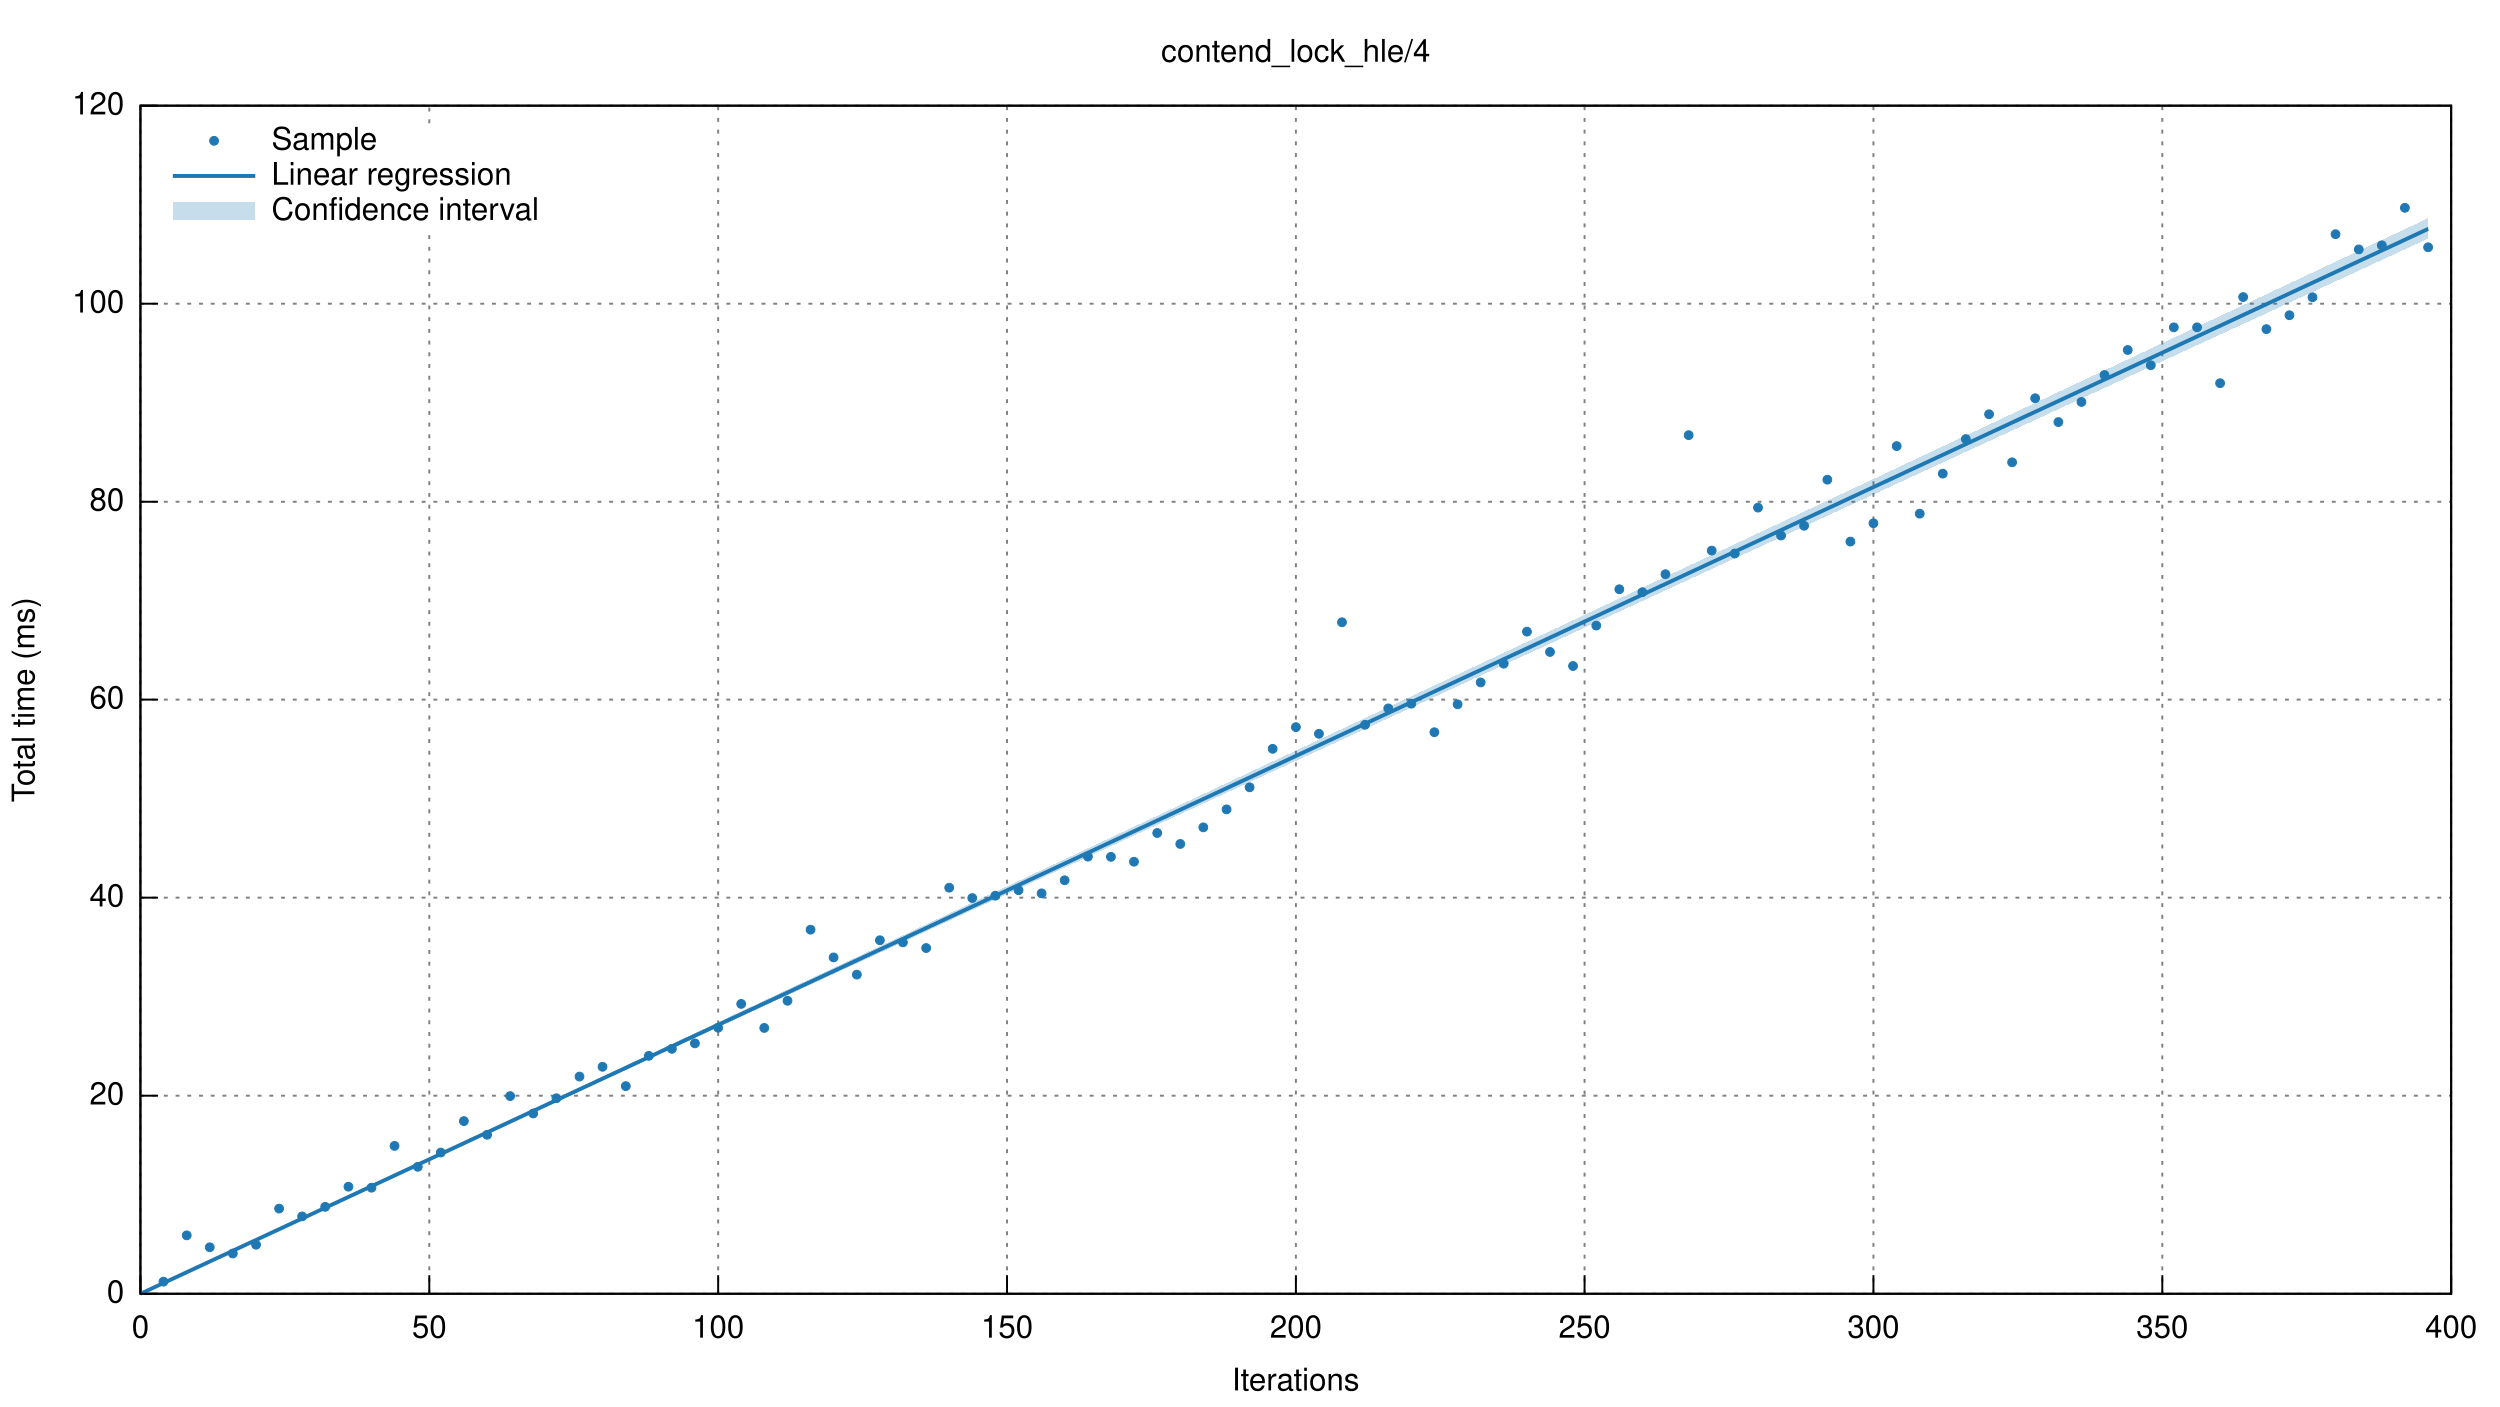
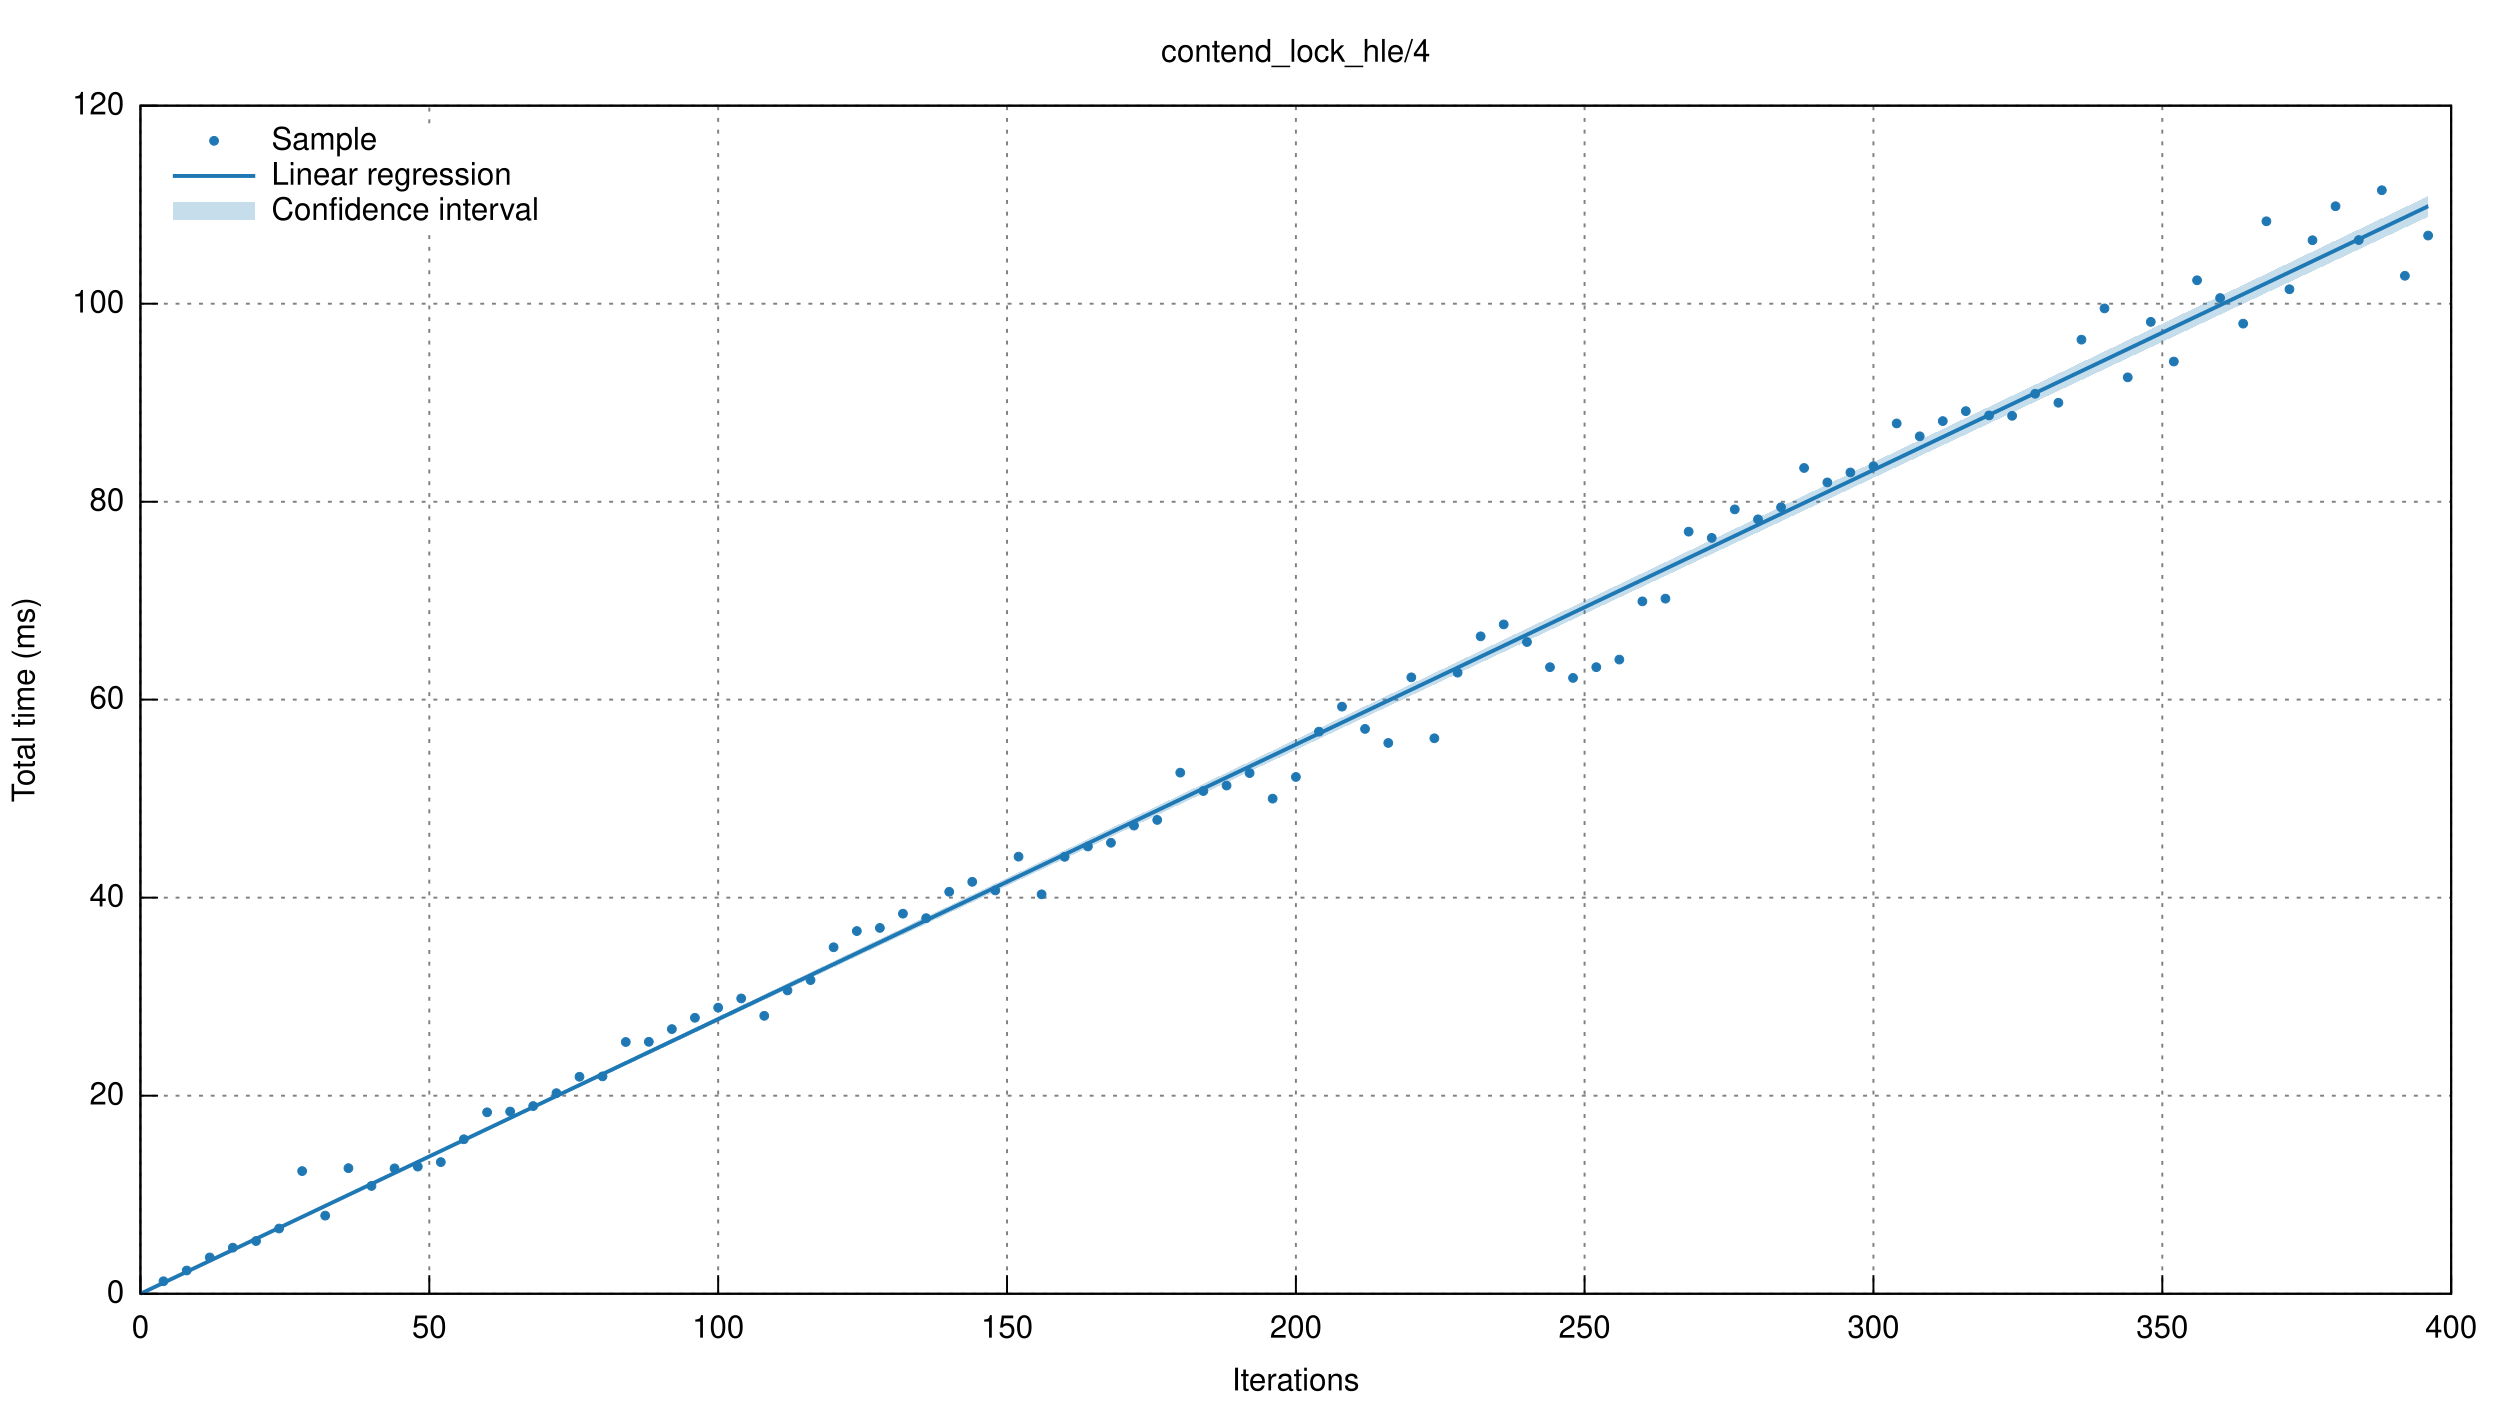
<svg xmlns="http://www.w3.org/2000/svg" xmlns:xlink="http://www.w3.org/1999/xlink" viewBox="0 0 1280 720">
  <g id="gnuplot_canvas">
    <rect x="0" y="0" width="1280" height="720" fill="none" />
    <defs>
      <circle id="gpDot" r="0.5" stroke-width="0.5" />
      <path id="gpPt0" stroke-width="0.222" stroke="currentColor" d="M-1,0 h2 M0,-1 v2" />
      <path id="gpPt1" stroke-width="0.222" stroke="currentColor" d="M-1,-1 L1,1 M1,-1 L-1,1" />
      <path id="gpPt2" stroke-width="0.222" stroke="currentColor" d="M-1,0 L1,0 M0,-1 L0,1 M-1,-1 L1,1 M-1,1 L1,-1" />
      <rect id="gpPt3" stroke-width="0.222" stroke="currentColor" x="-1" y="-1" width="2" height="2" />
      <rect id="gpPt4" stroke-width="0.222" stroke="currentColor" fill="currentColor" x="-1" y="-1" width="2" height="2" />
      <circle id="gpPt5" stroke-width="0.222" stroke="currentColor" cx="0" cy="0" r="1" />
      <use xlink:href="#gpPt5" id="gpPt6" fill="currentColor" stroke="none" />
      <path id="gpPt7" stroke-width="0.222" stroke="currentColor" d="M0,-1.33 L-1.33,0.67 L1.33,0.67 z" />
      <use xlink:href="#gpPt7" id="gpPt8" fill="currentColor" stroke="none" />
      <use xlink:href="#gpPt7" id="gpPt9" stroke="currentColor" transform="rotate(180)" />
      <use xlink:href="#gpPt9" id="gpPt10" fill="currentColor" stroke="none" />
      <use xlink:href="#gpPt3" id="gpPt11" stroke="currentColor" transform="rotate(45)" />
      <use xlink:href="#gpPt11" id="gpPt12" fill="currentColor" stroke="none" />
    </defs>
    <g style="fill:none; color:white; stroke:currentColor; stroke-width:1.00; stroke-linecap:butt; stroke-linejoin:miter">
</g>
    <g style="fill:none; color:black; stroke:currentColor; stroke-width:1.00; stroke-linecap:butt; stroke-linejoin:miter">
</g>
    <g style="fill:none; color:gray; stroke:currentColor; stroke-width:1.00; stroke-linecap:butt; stroke-linejoin:miter">
      <path stroke="gray" stroke-dasharray=" 2,4" class="gridline" d="M71.9,662.4 L1255.0,662.4  h0.01" />
    </g>
    <g style="fill:none; color:black; stroke:currentColor; stroke-width:1.00; stroke-linecap:butt; stroke-linejoin:miter">
      <path stroke="black" d="M71.9,662.4 L80.9,662.4  h0.01" />
      <g transform="translate(63.6,666.9)" style="stroke:none; fill:black; font-family:Helvetica; font-size:12.00pt; text-anchor:end">
        <text> 0</text>
      </g>
    </g>
    <g style="fill:none; color:gray; stroke:currentColor; stroke-width:1.00; stroke-linecap:butt; stroke-linejoin:miter">
      <path stroke="gray" stroke-dasharray=" 2,4" class="gridline" d="M71.9,561.0 L1255.0,561.0  h0.01" />
    </g>
    <g style="fill:none; color:black; stroke:currentColor; stroke-width:1.00; stroke-linecap:butt; stroke-linejoin:miter">
      <path stroke="black" d="M71.9,561.0 L80.9,561.0  h0.01" />
      <g transform="translate(63.6,565.5)" style="stroke:none; fill:black; font-family:Helvetica; font-size:12.00pt; text-anchor:end">
        <text> 20</text>
      </g>
    </g>
    <g style="fill:none; color:gray; stroke:currentColor; stroke-width:1.00; stroke-linecap:butt; stroke-linejoin:miter">
      <path stroke="gray" stroke-dasharray=" 2,4" class="gridline" d="M71.9,459.6 L1255.0,459.6  h0.01" />
    </g>
    <g style="fill:none; color:black; stroke:currentColor; stroke-width:1.00; stroke-linecap:butt; stroke-linejoin:miter">
      <path stroke="black" d="M71.9,459.6 L80.9,459.6  h0.01" />
      <g transform="translate(63.6,464.1)" style="stroke:none; fill:black; font-family:Helvetica; font-size:12.00pt; text-anchor:end">
        <text> 40</text>
      </g>
    </g>
    <g style="fill:none; color:gray; stroke:currentColor; stroke-width:1.00; stroke-linecap:butt; stroke-linejoin:miter">
      <path stroke="gray" stroke-dasharray=" 2,4" class="gridline" d="M71.9,358.2 L1255.0,358.2  h0.01" />
    </g>
    <g style="fill:none; color:black; stroke:currentColor; stroke-width:1.00; stroke-linecap:butt; stroke-linejoin:miter">
      <path stroke="black" d="M71.9,358.2 L80.9,358.2  h0.01" />
      <g transform="translate(63.6,362.7)" style="stroke:none; fill:black; font-family:Helvetica; font-size:12.00pt; text-anchor:end">
        <text> 60</text>
      </g>
    </g>
    <g style="fill:none; color:gray; stroke:currentColor; stroke-width:1.00; stroke-linecap:butt; stroke-linejoin:miter">
      <path stroke="gray" stroke-dasharray=" 2,4" class="gridline" d="M71.9,256.9 L1255.0,256.9  h0.01" />
    </g>
    <g style="fill:none; color:black; stroke:currentColor; stroke-width:1.00; stroke-linecap:butt; stroke-linejoin:miter">
      <path stroke="black" d="M71.9,256.9 L80.9,256.9  h0.01" />
      <g transform="translate(63.6,261.4)" style="stroke:none; fill:black; font-family:Helvetica; font-size:12.00pt; text-anchor:end">
        <text> 80</text>
      </g>
    </g>
    <g style="fill:none; color:gray; stroke:currentColor; stroke-width:1.00; stroke-linecap:butt; stroke-linejoin:miter">
      <path stroke="gray" stroke-dasharray=" 2,4" class="gridline" d="M71.9,155.5 L1255.0,155.5  h0.01" />
    </g>
    <g style="fill:none; color:black; stroke:currentColor; stroke-width:1.00; stroke-linecap:butt; stroke-linejoin:miter">
      <path stroke="black" d="M71.9,155.5 L80.9,155.5  h0.01" />
      <g transform="translate(63.6,160.0)" style="stroke:none; fill:black; font-family:Helvetica; font-size:12.00pt; text-anchor:end">
        <text> 100</text>
      </g>
    </g>
    <g style="fill:none; color:gray; stroke:currentColor; stroke-width:1.00; stroke-linecap:butt; stroke-linejoin:miter">
      <path stroke="gray" stroke-dasharray=" 2,4" class="gridline" d="M71.9,54.1 L1255.0,54.1  h0.01" />
    </g>
    <g style="fill:none; color:black; stroke:currentColor; stroke-width:1.00; stroke-linecap:butt; stroke-linejoin:miter">
      <path stroke="black" d="M71.9,54.1 L80.9,54.1  h0.01" />
      <g transform="translate(63.6,58.6)" style="stroke:none; fill:black; font-family:Helvetica; font-size:12.00pt; text-anchor:end">
        <text> 120</text>
      </g>
    </g>
    <g style="fill:none; color:gray; stroke:currentColor; stroke-width:1.00; stroke-linecap:butt; stroke-linejoin:miter">
      <path stroke="gray" stroke-dasharray=" 2,4" class="gridline" d="M71.9,662.4 L71.9,54.1  h0.01" />
    </g>
    <g style="fill:none; color:black; stroke:currentColor; stroke-width:1.00; stroke-linecap:butt; stroke-linejoin:miter">
      <path stroke="black" d="M71.9,662.4 L71.9,653.4  h0.01" />
      <g transform="translate(71.9,684.9)" style="stroke:none; fill:black; font-family:Helvetica; font-size:12.00pt; text-anchor:middle">
        <text> 0</text>
      </g>
    </g>
    <g style="fill:none; color:gray; stroke:currentColor; stroke-width:1.00; stroke-linecap:butt; stroke-linejoin:miter">
      <path stroke="gray" stroke-dasharray=" 2,4" class="gridline" d="M219.8,662.4 L219.8,117.1 M219.8,63.1 L219.8,54.1  h0.01" />
    </g>
    <g style="fill:none; color:black; stroke:currentColor; stroke-width:1.00; stroke-linecap:butt; stroke-linejoin:miter">
      <path stroke="black" d="M219.8,662.4 L219.8,653.4  h0.01" />
      <g transform="translate(219.8,684.9)" style="stroke:none; fill:black; font-family:Helvetica; font-size:12.00pt; text-anchor:middle">
        <text> 50</text>
      </g>
    </g>
    <g style="fill:none; color:gray; stroke:currentColor; stroke-width:1.00; stroke-linecap:butt; stroke-linejoin:miter">
      <path stroke="gray" stroke-dasharray=" 2,4" class="gridline" d="M367.7,662.4 L367.7,54.1  h0.01" />
    </g>
    <g style="fill:none; color:black; stroke:currentColor; stroke-width:1.00; stroke-linecap:butt; stroke-linejoin:miter">
      <path stroke="black" d="M367.7,662.4 L367.7,653.4  h0.01" />
      <g transform="translate(367.7,684.9)" style="stroke:none; fill:black; font-family:Helvetica; font-size:12.00pt; text-anchor:middle">
        <text> 100</text>
      </g>
    </g>
    <g style="fill:none; color:gray; stroke:currentColor; stroke-width:1.00; stroke-linecap:butt; stroke-linejoin:miter">
      <path stroke="gray" stroke-dasharray=" 2,4" class="gridline" d="M515.6,662.4 L515.6,54.1  h0.01" />
    </g>
    <g style="fill:none; color:black; stroke:currentColor; stroke-width:1.00; stroke-linecap:butt; stroke-linejoin:miter">
      <path stroke="black" d="M515.6,662.4 L515.6,653.4  h0.01" />
      <g transform="translate(515.6,684.9)" style="stroke:none; fill:black; font-family:Helvetica; font-size:12.00pt; text-anchor:middle">
        <text> 150</text>
      </g>
    </g>
    <g style="fill:none; color:gray; stroke:currentColor; stroke-width:1.00; stroke-linecap:butt; stroke-linejoin:miter">
      <path stroke="gray" stroke-dasharray=" 2,4" class="gridline" d="M663.5,662.4 L663.5,54.1  h0.01" />
    </g>
    <g style="fill:none; color:black; stroke:currentColor; stroke-width:1.00; stroke-linecap:butt; stroke-linejoin:miter">
      <path stroke="black" d="M663.5,662.4 L663.5,653.4  h0.01" />
      <g transform="translate(663.5,684.9)" style="stroke:none; fill:black; font-family:Helvetica; font-size:12.00pt; text-anchor:middle">
        <text> 200</text>
      </g>
    </g>
    <g style="fill:none; color:gray; stroke:currentColor; stroke-width:1.00; stroke-linecap:butt; stroke-linejoin:miter">
      <path stroke="gray" stroke-dasharray=" 2,4" class="gridline" d="M811.3,662.4 L811.3,54.1  h0.01" />
    </g>
    <g style="fill:none; color:black; stroke:currentColor; stroke-width:1.00; stroke-linecap:butt; stroke-linejoin:miter">
      <path stroke="black" d="M811.3,662.4 L811.3,653.4  h0.01" />
      <g transform="translate(811.3,684.9)" style="stroke:none; fill:black; font-family:Helvetica; font-size:12.00pt; text-anchor:middle">
        <text> 250</text>
      </g>
    </g>
    <g style="fill:none; color:gray; stroke:currentColor; stroke-width:1.00; stroke-linecap:butt; stroke-linejoin:miter">
      <path stroke="gray" stroke-dasharray=" 2,4" class="gridline" d="M959.2,662.4 L959.2,54.1  h0.01" />
    </g>
    <g style="fill:none; color:black; stroke:currentColor; stroke-width:1.00; stroke-linecap:butt; stroke-linejoin:miter">
      <path stroke="black" d="M959.2,662.4 L959.2,653.4  h0.01" />
      <g transform="translate(959.2,684.9)" style="stroke:none; fill:black; font-family:Helvetica; font-size:12.00pt; text-anchor:middle">
        <text> 300</text>
      </g>
    </g>
    <g style="fill:none; color:gray; stroke:currentColor; stroke-width:1.00; stroke-linecap:butt; stroke-linejoin:miter">
      <path stroke="gray" stroke-dasharray=" 2,4" class="gridline" d="M1107.1,662.4 L1107.1,54.1  h0.01" />
    </g>
    <g style="fill:none; color:black; stroke:currentColor; stroke-width:1.00; stroke-linecap:butt; stroke-linejoin:miter">
      <path stroke="black" d="M1107.1,662.4 L1107.1,653.4  h0.01" />
      <g transform="translate(1107.1,684.9)" style="stroke:none; fill:black; font-family:Helvetica; font-size:12.00pt; text-anchor:middle">
        <text> 350</text>
      </g>
    </g>
    <g style="fill:none; color:gray; stroke:currentColor; stroke-width:1.00; stroke-linecap:butt; stroke-linejoin:miter">
      <path stroke="gray" stroke-dasharray=" 2,4" class="gridline" d="M1255.0,662.4 L1255.0,54.1  h0.01" />
    </g>
    <g style="fill:none; color:black; stroke:currentColor; stroke-width:1.00; stroke-linecap:butt; stroke-linejoin:miter">
      <path stroke="black" d="M1255.0,662.4 L1255.0,653.4  h0.01" />
      <g transform="translate(1255.0,684.9)" style="stroke:none; fill:black; font-family:Helvetica; font-size:12.00pt; text-anchor:middle">
        <text> 400</text>
      </g>
      <path stroke="black" d="M71.9,54.1 L71.9,662.4 L1255.0,662.4 L1255.0,54.1 L71.9,54.1 Z  h0.01" />
      <g transform="translate(17.6,358.3) rotate(270)" style="stroke:none; fill:black; font-family:Helvetica; font-size:12.00pt; text-anchor:middle">
        <text>Total time (ms)</text>
      </g>
      <g transform="translate(663.4,711.9)" style="stroke:none; fill:black; font-family:Helvetica; font-size:12.00pt; text-anchor:middle">
        <text>Iterations</text>
      </g>
      <g transform="translate(663.4,31.6)" style="stroke:none; fill:black; font-family:Helvetica; font-size:12.00pt; text-anchor:middle">
        <text>contend_lock_hle/4</text>
      </g>
    </g>
    <g id="gnuplot_plot_1">
      <g style="fill:none; color:red; stroke:currentColor; stroke-width:1.00; stroke-linecap:butt; stroke-linejoin:miter">
        <g transform="translate(139.0,76.6)" style="stroke:none; fill:black; font-family:Helvetica; font-size:12.00pt; text-anchor:start">
          <text>Sample</text>
        </g>
-         <use xlink:href="#gpPt6" transform="translate(83.7,656.2) scale(2.25)" color="rgb( 31, 120, 180)" />
-         <use xlink:href="#gpPt6" transform="translate(95.6,632.5) scale(2.25)" color="rgb( 31, 120, 180)" />
-         <use xlink:href="#gpPt6" transform="translate(107.4,638.6) scale(2.25)" color="rgb( 31, 120, 180)" />
-         <use xlink:href="#gpPt6" transform="translate(119.2,641.8) scale(2.25)" color="rgb( 31, 120, 180)" />
-         <use xlink:href="#gpPt6" transform="translate(131.1,637.3) scale(2.25)" color="rgb( 31, 120, 180)" />
-         <use xlink:href="#gpPt6" transform="translate(142.9,618.8) scale(2.25)" color="rgb( 31, 120, 180)" />
-         <use xlink:href="#gpPt6" transform="translate(154.7,622.8) scale(2.25)" color="rgb( 31, 120, 180)" />
-         <use xlink:href="#gpPt6" transform="translate(166.5,617.9) scale(2.25)" color="rgb( 31, 120, 180)" />
-         <use xlink:href="#gpPt6" transform="translate(178.4,607.6) scale(2.25)" color="rgb( 31, 120, 180)" />
-         <use xlink:href="#gpPt6" transform="translate(190.2,608.1) scale(2.25)" color="rgb( 31, 120, 180)" />
-         <use xlink:href="#gpPt6" transform="translate(202.0,586.7) scale(2.25)" color="rgb( 31, 120, 180)" />
-         <use xlink:href="#gpPt6" transform="translate(213.9,597.4) scale(2.25)" color="rgb( 31, 120, 180)" />
-         <use xlink:href="#gpPt6" transform="translate(225.7,590.1) scale(2.25)" color="rgb( 31, 120, 180)" />
-         <use xlink:href="#gpPt6" transform="translate(237.5,574.0) scale(2.25)" color="rgb( 31, 120, 180)" />
-         <use xlink:href="#gpPt6" transform="translate(249.4,581.0) scale(2.25)" color="rgb( 31, 120, 180)" />
-         <use xlink:href="#gpPt6" transform="translate(261.2,561.2) scale(2.25)" color="rgb( 31, 120, 180)" />
-         <use xlink:href="#gpPt6" transform="translate(273.0,570.1) scale(2.25)" color="rgb( 31, 120, 180)" />
-         <use xlink:href="#gpPt6" transform="translate(284.9,562.3) scale(2.25)" color="rgb( 31, 120, 180)" />
-         <use xlink:href="#gpPt6" transform="translate(296.7,551.2) scale(2.25)" color="rgb( 31, 120, 180)" />
-         <use xlink:href="#gpPt6" transform="translate(308.5,546.2) scale(2.25)" color="rgb( 31, 120, 180)" />
-         <use xlink:href="#gpPt6" transform="translate(320.4,556.1) scale(2.25)" color="rgb( 31, 120, 180)" />
-         <use xlink:href="#gpPt6" transform="translate(332.2,540.6) scale(2.25)" color="rgb( 31, 120, 180)" />
-         <use xlink:href="#gpPt6" transform="translate(344.0,537.0) scale(2.25)" color="rgb( 31, 120, 180)" />
-         <use xlink:href="#gpPt6" transform="translate(355.8,534.2) scale(2.25)" color="rgb( 31, 120, 180)" />
-         <use xlink:href="#gpPt6" transform="translate(367.7,526.2) scale(2.25)" color="rgb( 31, 120, 180)" />
-         <use xlink:href="#gpPt6" transform="translate(379.5,514.0) scale(2.25)" color="rgb( 31, 120, 180)" />
-         <use xlink:href="#gpPt6" transform="translate(391.3,526.3) scale(2.25)" color="rgb( 31, 120, 180)" />
-         <use xlink:href="#gpPt6" transform="translate(403.2,512.4) scale(2.25)" color="rgb( 31, 120, 180)" />
-         <use xlink:href="#gpPt6" transform="translate(415.0,476.0) scale(2.25)" color="rgb( 31, 120, 180)" />
-         <use xlink:href="#gpPt6" transform="translate(426.8,490.2) scale(2.25)" color="rgb( 31, 120, 180)" />
-         <use xlink:href="#gpPt6" transform="translate(438.7,499.0) scale(2.25)" color="rgb( 31, 120, 180)" />
-         <use xlink:href="#gpPt6" transform="translate(450.5,481.4) scale(2.25)" color="rgb( 31, 120, 180)" />
-         <use xlink:href="#gpPt6" transform="translate(462.3,482.5) scale(2.25)" color="rgb( 31, 120, 180)" />
-         <use xlink:href="#gpPt6" transform="translate(474.2,485.4) scale(2.25)" color="rgb( 31, 120, 180)" />
-         <use xlink:href="#gpPt6" transform="translate(486.0,454.5) scale(2.25)" color="rgb( 31, 120, 180)" />
-         <use xlink:href="#gpPt6" transform="translate(497.8,459.8) scale(2.25)" color="rgb( 31, 120, 180)" />
-         <use xlink:href="#gpPt6" transform="translate(509.6,458.6) scale(2.25)" color="rgb( 31, 120, 180)" />
-         <use xlink:href="#gpPt6" transform="translate(521.5,455.8) scale(2.25)" color="rgb( 31, 120, 180)" />
-         <use xlink:href="#gpPt6" transform="translate(533.3,457.4) scale(2.25)" color="rgb( 31, 120, 180)" />
-         <use xlink:href="#gpPt6" transform="translate(545.1,450.7) scale(2.25)" color="rgb( 31, 120, 180)" />
-         <use xlink:href="#gpPt6" transform="translate(557.0,438.6) scale(2.25)" color="rgb( 31, 120, 180)" />
-         <use xlink:href="#gpPt6" transform="translate(568.8,438.7) scale(2.25)" color="rgb( 31, 120, 180)" />
-         <use xlink:href="#gpPt6" transform="translate(580.6,441.2) scale(2.25)" color="rgb( 31, 120, 180)" />
-         <use xlink:href="#gpPt6" transform="translate(592.5,426.5) scale(2.25)" color="rgb( 31, 120, 180)" />
-         <use xlink:href="#gpPt6" transform="translate(604.3,432.1) scale(2.25)" color="rgb( 31, 120, 180)" />
-         <use xlink:href="#gpPt6" transform="translate(616.1,423.6) scale(2.25)" color="rgb( 31, 120, 180)" />
-         <use xlink:href="#gpPt6" transform="translate(628.0,414.4) scale(2.25)" color="rgb( 31, 120, 180)" />
-         <use xlink:href="#gpPt6" transform="translate(639.8,403.1) scale(2.25)" color="rgb( 31, 120, 180)" />
-         <use xlink:href="#gpPt6" transform="translate(651.6,383.4) scale(2.25)" color="rgb( 31, 120, 180)" />
-         <use xlink:href="#gpPt6" transform="translate(663.5,372.3) scale(2.25)" color="rgb( 31, 120, 180)" />
-         <use xlink:href="#gpPt6" transform="translate(675.3,375.7) scale(2.25)" color="rgb( 31, 120, 180)" />
-         <use xlink:href="#gpPt6" transform="translate(687.1,318.6) scale(2.25)" color="rgb( 31, 120, 180)" />
-         <use xlink:href="#gpPt6" transform="translate(698.9,371.1) scale(2.25)" color="rgb( 31, 120, 180)" />
-         <use xlink:href="#gpPt6" transform="translate(710.8,362.7) scale(2.25)" color="rgb( 31, 120, 180)" />
-         <use xlink:href="#gpPt6" transform="translate(722.6,360.3) scale(2.25)" color="rgb( 31, 120, 180)" />
-         <use xlink:href="#gpPt6" transform="translate(734.4,374.9) scale(2.25)" color="rgb( 31, 120, 180)" />
-         <use xlink:href="#gpPt6" transform="translate(746.3,360.6) scale(2.25)" color="rgb( 31, 120, 180)" />
-         <use xlink:href="#gpPt6" transform="translate(758.1,349.4) scale(2.25)" color="rgb( 31, 120, 180)" />
-         <use xlink:href="#gpPt6" transform="translate(769.9,339.8) scale(2.25)" color="rgb( 31, 120, 180)" />
-         <use xlink:href="#gpPt6" transform="translate(781.8,323.4) scale(2.25)" color="rgb( 31, 120, 180)" />
-         <use xlink:href="#gpPt6" transform="translate(793.6,333.8) scale(2.25)" color="rgb( 31, 120, 180)" />
-         <use xlink:href="#gpPt6" transform="translate(805.4,341.0) scale(2.25)" color="rgb( 31, 120, 180)" />
-         <use xlink:href="#gpPt6" transform="translate(817.3,320.3) scale(2.25)" color="rgb( 31, 120, 180)" />
-         <use xlink:href="#gpPt6" transform="translate(829.1,301.7) scale(2.25)" color="rgb( 31, 120, 180)" />
-         <use xlink:href="#gpPt6" transform="translate(840.9,303.2) scale(2.25)" color="rgb( 31, 120, 180)" />
-         <use xlink:href="#gpPt6" transform="translate(852.7,294.0) scale(2.25)" color="rgb( 31, 120, 180)" />
-         <use xlink:href="#gpPt6" transform="translate(864.6,222.8) scale(2.25)" color="rgb( 31, 120, 180)" />
-         <use xlink:href="#gpPt6" transform="translate(876.4,281.9) scale(2.25)" color="rgb( 31, 120, 180)" />
-         <use xlink:href="#gpPt6" transform="translate(888.2,283.4) scale(2.25)" color="rgb( 31, 120, 180)" />
-         <use xlink:href="#gpPt6" transform="translate(900.1,259.9) scale(2.25)" color="rgb( 31, 120, 180)" />
-         <use xlink:href="#gpPt6" transform="translate(911.9,274.2) scale(2.25)" color="rgb( 31, 120, 180)" />
-         <use xlink:href="#gpPt6" transform="translate(923.7,269.2) scale(2.25)" color="rgb( 31, 120, 180)" />
-         <use xlink:href="#gpPt6" transform="translate(935.6,245.6) scale(2.25)" color="rgb( 31, 120, 180)" />
-         <use xlink:href="#gpPt6" transform="translate(947.4,277.3) scale(2.25)" color="rgb( 31, 120, 180)" />
-         <use xlink:href="#gpPt6" transform="translate(959.2,267.9) scale(2.25)" color="rgb( 31, 120, 180)" />
-         <use xlink:href="#gpPt6" transform="translate(971.1,228.4) scale(2.25)" color="rgb( 31, 120, 180)" />
-         <use xlink:href="#gpPt6" transform="translate(982.9,263.0) scale(2.25)" color="rgb( 31, 120, 180)" />
-         <use xlink:href="#gpPt6" transform="translate(994.7,242.5) scale(2.25)" color="rgb( 31, 120, 180)" />
-         <use xlink:href="#gpPt6" transform="translate(1006.5,224.8) scale(2.25)" color="rgb( 31, 120, 180)" />
-         <use xlink:href="#gpPt6" transform="translate(1018.4,212.1) scale(2.25)" color="rgb( 31, 120, 180)" />
-         <use xlink:href="#gpPt6" transform="translate(1030.2,236.7) scale(2.25)" color="rgb( 31, 120, 180)" />
-         <use xlink:href="#gpPt6" transform="translate(1042.0,203.9) scale(2.25)" color="rgb( 31, 120, 180)" />
-         <use xlink:href="#gpPt6" transform="translate(1053.9,216.1) scale(2.25)" color="rgb( 31, 120, 180)" />
-         <use xlink:href="#gpPt6" transform="translate(1065.7,205.8) scale(2.25)" color="rgb( 31, 120, 180)" />
-         <use xlink:href="#gpPt6" transform="translate(1077.5,192.0) scale(2.25)" color="rgb( 31, 120, 180)" />
-         <use xlink:href="#gpPt6" transform="translate(1089.4,179.2) scale(2.25)" color="rgb( 31, 120, 180)" />
-         <use xlink:href="#gpPt6" transform="translate(1101.2,187.0) scale(2.25)" color="rgb( 31, 120, 180)" />
-         <use xlink:href="#gpPt6" transform="translate(1113.0,167.6) scale(2.25)" color="rgb( 31, 120, 180)" />
-         <use xlink:href="#gpPt6" transform="translate(1124.9,167.6) scale(2.25)" color="rgb( 31, 120, 180)" />
-         <use xlink:href="#gpPt6" transform="translate(1136.7,196.2) scale(2.25)" color="rgb( 31, 120, 180)" />
-         <use xlink:href="#gpPt6" transform="translate(1148.5,152.1) scale(2.25)" color="rgb( 31, 120, 180)" />
-         <use xlink:href="#gpPt6" transform="translate(1160.4,168.5) scale(2.25)" color="rgb( 31, 120, 180)" />
-         <use xlink:href="#gpPt6" transform="translate(1172.2,161.4) scale(2.25)" color="rgb( 31, 120, 180)" />
-         <use xlink:href="#gpPt6" transform="translate(1184.0,152.2) scale(2.25)" color="rgb( 31, 120, 180)" />
-         <use xlink:href="#gpPt6" transform="translate(1195.8,119.9) scale(2.25)" color="rgb( 31, 120, 180)" />
-         <use xlink:href="#gpPt6" transform="translate(1207.7,127.7) scale(2.25)" color="rgb( 31, 120, 180)" />
-         <use xlink:href="#gpPt6" transform="translate(1219.5,125.6) scale(2.25)" color="rgb( 31, 120, 180)" />
-         <use xlink:href="#gpPt6" transform="translate(1231.3,106.4) scale(2.25)" color="rgb( 31, 120, 180)" />
-         <use xlink:href="#gpPt6" transform="translate(1243.2,126.6) scale(2.25)" color="rgb( 31, 120, 180)" />
+         <use xlink:href="#gpPt6" transform="translate(83.7,656.0) scale(2.25)" color="rgb( 31, 120, 180)" />
+         <use xlink:href="#gpPt6" transform="translate(95.6,650.5) scale(2.25)" color="rgb( 31, 120, 180)" />
+         <use xlink:href="#gpPt6" transform="translate(107.4,643.8) scale(2.25)" color="rgb( 31, 120, 180)" />
+         <use xlink:href="#gpPt6" transform="translate(119.2,638.8) scale(2.25)" color="rgb( 31, 120, 180)" />
+         <use xlink:href="#gpPt6" transform="translate(131.1,635.4) scale(2.25)" color="rgb( 31, 120, 180)" />
+         <use xlink:href="#gpPt6" transform="translate(142.9,629.0) scale(2.25)" color="rgb( 31, 120, 180)" />
+         <use xlink:href="#gpPt6" transform="translate(154.7,599.6) scale(2.25)" color="rgb( 31, 120, 180)" />
+         <use xlink:href="#gpPt6" transform="translate(166.5,622.4) scale(2.25)" color="rgb( 31, 120, 180)" />
+         <use xlink:href="#gpPt6" transform="translate(178.4,598.1) scale(2.25)" color="rgb( 31, 120, 180)" />
+         <use xlink:href="#gpPt6" transform="translate(190.2,607.2) scale(2.25)" color="rgb( 31, 120, 180)" />
+         <use xlink:href="#gpPt6" transform="translate(202.0,598.2) scale(2.25)" color="rgb( 31, 120, 180)" />
+         <use xlink:href="#gpPt6" transform="translate(213.9,597.3) scale(2.25)" color="rgb( 31, 120, 180)" />
+         <use xlink:href="#gpPt6" transform="translate(225.7,595.0) scale(2.25)" color="rgb( 31, 120, 180)" />
+         <use xlink:href="#gpPt6" transform="translate(237.5,583.3) scale(2.25)" color="rgb( 31, 120, 180)" />
+         <use xlink:href="#gpPt6" transform="translate(249.4,569.5) scale(2.25)" color="rgb( 31, 120, 180)" />
+         <use xlink:href="#gpPt6" transform="translate(261.2,569.1) scale(2.25)" color="rgb( 31, 120, 180)" />
+         <use xlink:href="#gpPt6" transform="translate(273.0,566.3) scale(2.25)" color="rgb( 31, 120, 180)" />
+         <use xlink:href="#gpPt6" transform="translate(284.9,559.7) scale(2.25)" color="rgb( 31, 120, 180)" />
+         <use xlink:href="#gpPt6" transform="translate(296.7,551.3) scale(2.25)" color="rgb( 31, 120, 180)" />
+         <use xlink:href="#gpPt6" transform="translate(308.5,551.1) scale(2.25)" color="rgb( 31, 120, 180)" />
+         <use xlink:href="#gpPt6" transform="translate(320.4,533.5) scale(2.25)" color="rgb( 31, 120, 180)" />
+         <use xlink:href="#gpPt6" transform="translate(332.2,533.4) scale(2.25)" color="rgb( 31, 120, 180)" />
+         <use xlink:href="#gpPt6" transform="translate(344.0,526.9) scale(2.25)" color="rgb( 31, 120, 180)" />
+         <use xlink:href="#gpPt6" transform="translate(355.8,521.1) scale(2.25)" color="rgb( 31, 120, 180)" />
+         <use xlink:href="#gpPt6" transform="translate(367.7,515.9) scale(2.25)" color="rgb( 31, 120, 180)" />
+         <use xlink:href="#gpPt6" transform="translate(379.5,511.2) scale(2.25)" color="rgb( 31, 120, 180)" />
+         <use xlink:href="#gpPt6" transform="translate(391.3,520.1) scale(2.25)" color="rgb( 31, 120, 180)" />
+         <use xlink:href="#gpPt6" transform="translate(403.2,507.1) scale(2.25)" color="rgb( 31, 120, 180)" />
+         <use xlink:href="#gpPt6" transform="translate(415.0,501.8) scale(2.25)" color="rgb( 31, 120, 180)" />
+         <use xlink:href="#gpPt6" transform="translate(426.8,485.0) scale(2.25)" color="rgb( 31, 120, 180)" />
+         <use xlink:href="#gpPt6" transform="translate(438.7,476.7) scale(2.25)" color="rgb( 31, 120, 180)" />
+         <use xlink:href="#gpPt6" transform="translate(450.5,475.1) scale(2.25)" color="rgb( 31, 120, 180)" />
+         <use xlink:href="#gpPt6" transform="translate(462.3,467.8) scale(2.25)" color="rgb( 31, 120, 180)" />
+         <use xlink:href="#gpPt6" transform="translate(474.2,470.1) scale(2.25)" color="rgb( 31, 120, 180)" />
+         <use xlink:href="#gpPt6" transform="translate(486.0,456.6) scale(2.25)" color="rgb( 31, 120, 180)" />
+         <use xlink:href="#gpPt6" transform="translate(497.8,451.5) scale(2.25)" color="rgb( 31, 120, 180)" />
+         <use xlink:href="#gpPt6" transform="translate(509.6,455.9) scale(2.25)" color="rgb( 31, 120, 180)" />
+         <use xlink:href="#gpPt6" transform="translate(521.5,438.6) scale(2.25)" color="rgb( 31, 120, 180)" />
+         <use xlink:href="#gpPt6" transform="translate(533.3,457.9) scale(2.25)" color="rgb( 31, 120, 180)" />
+         <use xlink:href="#gpPt6" transform="translate(545.1,438.7) scale(2.25)" color="rgb( 31, 120, 180)" />
+         <use xlink:href="#gpPt6" transform="translate(557.0,433.4) scale(2.25)" color="rgb( 31, 120, 180)" />
+         <use xlink:href="#gpPt6" transform="translate(568.8,431.5) scale(2.25)" color="rgb( 31, 120, 180)" />
+         <use xlink:href="#gpPt6" transform="translate(580.6,422.7) scale(2.25)" color="rgb( 31, 120, 180)" />
+         <use xlink:href="#gpPt6" transform="translate(592.5,419.8) scale(2.25)" color="rgb( 31, 120, 180)" />
+         <use xlink:href="#gpPt6" transform="translate(604.3,395.6) scale(2.25)" color="rgb( 31, 120, 180)" />
+         <use xlink:href="#gpPt6" transform="translate(616.1,405.0) scale(2.25)" color="rgb( 31, 120, 180)" />
+         <use xlink:href="#gpPt6" transform="translate(628.0,402.2) scale(2.25)" color="rgb( 31, 120, 180)" />
+         <use xlink:href="#gpPt6" transform="translate(639.8,395.8) scale(2.25)" color="rgb( 31, 120, 180)" />
+         <use xlink:href="#gpPt6" transform="translate(651.6,408.9) scale(2.25)" color="rgb( 31, 120, 180)" />
+         <use xlink:href="#gpPt6" transform="translate(663.5,397.8) scale(2.25)" color="rgb( 31, 120, 180)" />
+         <use xlink:href="#gpPt6" transform="translate(675.3,374.6) scale(2.25)" color="rgb( 31, 120, 180)" />
+         <use xlink:href="#gpPt6" transform="translate(687.1,361.8) scale(2.25)" color="rgb( 31, 120, 180)" />
+         <use xlink:href="#gpPt6" transform="translate(698.9,373.2) scale(2.25)" color="rgb( 31, 120, 180)" />
+         <use xlink:href="#gpPt6" transform="translate(710.8,380.4) scale(2.25)" color="rgb( 31, 120, 180)" />
+         <use xlink:href="#gpPt6" transform="translate(722.6,346.8) scale(2.25)" color="rgb( 31, 120, 180)" />
+         <use xlink:href="#gpPt6" transform="translate(734.4,378.0) scale(2.25)" color="rgb( 31, 120, 180)" />
+         <use xlink:href="#gpPt6" transform="translate(746.3,344.4) scale(2.25)" color="rgb( 31, 120, 180)" />
+         <use xlink:href="#gpPt6" transform="translate(758.1,325.8) scale(2.25)" color="rgb( 31, 120, 180)" />
+         <use xlink:href="#gpPt6" transform="translate(769.9,319.7) scale(2.25)" color="rgb( 31, 120, 180)" />
+         <use xlink:href="#gpPt6" transform="translate(781.8,328.7) scale(2.25)" color="rgb( 31, 120, 180)" />
+         <use xlink:href="#gpPt6" transform="translate(793.6,341.6) scale(2.25)" color="rgb( 31, 120, 180)" />
+         <use xlink:href="#gpPt6" transform="translate(805.4,347.1) scale(2.25)" color="rgb( 31, 120, 180)" />
+         <use xlink:href="#gpPt6" transform="translate(817.3,341.6) scale(2.25)" color="rgb( 31, 120, 180)" />
+         <use xlink:href="#gpPt6" transform="translate(829.1,337.7) scale(2.25)" color="rgb( 31, 120, 180)" />
+         <use xlink:href="#gpPt6" transform="translate(840.9,307.9) scale(2.25)" color="rgb( 31, 120, 180)" />
+         <use xlink:href="#gpPt6" transform="translate(852.7,306.5) scale(2.25)" color="rgb( 31, 120, 180)" />
+         <use xlink:href="#gpPt6" transform="translate(864.6,272.2) scale(2.25)" color="rgb( 31, 120, 180)" />
+         <use xlink:href="#gpPt6" transform="translate(876.4,275.4) scale(2.25)" color="rgb( 31, 120, 180)" />
+         <use xlink:href="#gpPt6" transform="translate(888.2,260.8) scale(2.25)" color="rgb( 31, 120, 180)" />
+         <use xlink:href="#gpPt6" transform="translate(900.1,265.9) scale(2.25)" color="rgb( 31, 120, 180)" />
+         <use xlink:href="#gpPt6" transform="translate(911.9,259.7) scale(2.25)" color="rgb( 31, 120, 180)" />
+         <use xlink:href="#gpPt6" transform="translate(923.7,239.6) scale(2.25)" color="rgb( 31, 120, 180)" />
+         <use xlink:href="#gpPt6" transform="translate(935.6,247.0) scale(2.25)" color="rgb( 31, 120, 180)" />
+         <use xlink:href="#gpPt6" transform="translate(947.4,241.9) scale(2.25)" color="rgb( 31, 120, 180)" />
+         <use xlink:href="#gpPt6" transform="translate(959.2,238.7) scale(2.25)" color="rgb( 31, 120, 180)" />
+         <use xlink:href="#gpPt6" transform="translate(971.1,216.8) scale(2.25)" color="rgb( 31, 120, 180)" />
+         <use xlink:href="#gpPt6" transform="translate(982.9,223.4) scale(2.25)" color="rgb( 31, 120, 180)" />
+         <use xlink:href="#gpPt6" transform="translate(994.7,215.6) scale(2.25)" color="rgb( 31, 120, 180)" />
+         <use xlink:href="#gpPt6" transform="translate(1006.5,210.5) scale(2.25)" color="rgb( 31, 120, 180)" />
+         <use xlink:href="#gpPt6" transform="translate(1018.4,212.7) scale(2.25)" color="rgb( 31, 120, 180)" />
+         <use xlink:href="#gpPt6" transform="translate(1030.2,212.9) scale(2.25)" color="rgb( 31, 120, 180)" />
+         <use xlink:href="#gpPt6" transform="translate(1042.0,201.6) scale(2.25)" color="rgb( 31, 120, 180)" />
+         <use xlink:href="#gpPt6" transform="translate(1053.9,206.2) scale(2.25)" color="rgb( 31, 120, 180)" />
+         <use xlink:href="#gpPt6" transform="translate(1065.7,173.9) scale(2.25)" color="rgb( 31, 120, 180)" />
+         <use xlink:href="#gpPt6" transform="translate(1077.5,157.9) scale(2.25)" color="rgb( 31, 120, 180)" />
+         <use xlink:href="#gpPt6" transform="translate(1089.4,193.2) scale(2.25)" color="rgb( 31, 120, 180)" />
+         <use xlink:href="#gpPt6" transform="translate(1101.2,164.8) scale(2.25)" color="rgb( 31, 120, 180)" />
+         <use xlink:href="#gpPt6" transform="translate(1113.0,185.1) scale(2.25)" color="rgb( 31, 120, 180)" />
+         <use xlink:href="#gpPt6" transform="translate(1124.9,143.5) scale(2.25)" color="rgb( 31, 120, 180)" />
+         <use xlink:href="#gpPt6" transform="translate(1136.7,152.6) scale(2.25)" color="rgb( 31, 120, 180)" />
+         <use xlink:href="#gpPt6" transform="translate(1148.5,165.7) scale(2.25)" color="rgb( 31, 120, 180)" />
+         <use xlink:href="#gpPt6" transform="translate(1160.4,113.3) scale(2.25)" color="rgb( 31, 120, 180)" />
+         <use xlink:href="#gpPt6" transform="translate(1172.2,148.1) scale(2.25)" color="rgb( 31, 120, 180)" />
+         <use xlink:href="#gpPt6" transform="translate(1184.0,123.0) scale(2.25)" color="rgb( 31, 120, 180)" />
+         <use xlink:href="#gpPt6" transform="translate(1195.8,105.6) scale(2.25)" color="rgb( 31, 120, 180)" />
+         <use xlink:href="#gpPt6" transform="translate(1207.7,122.9) scale(2.25)" color="rgb( 31, 120, 180)" />
+         <use xlink:href="#gpPt6" transform="translate(1219.5,97.4) scale(2.25)" color="rgb( 31, 120, 180)" />
+         <use xlink:href="#gpPt6" transform="translate(1231.3,141.2) scale(2.25)" color="rgb( 31, 120, 180)" />
+         <use xlink:href="#gpPt6" transform="translate(1243.2,120.6) scale(2.25)" color="rgb( 31, 120, 180)" />
        <use xlink:href="#gpPt6" transform="translate(109.6,72.1) scale(2.25)" color="rgb( 31, 120, 180)" />
      </g>
    </g>
    <g id="gnuplot_plot_2">
      <g style="fill:none; color:white; stroke:rgb( 31, 120, 180); stroke-width:2.00; stroke-linecap:butt; stroke-linejoin:miter">
</g>
      <g style="fill:none; color:red; stroke:currentColor; stroke-width:2.00; stroke-linecap:butt; stroke-linejoin:miter">
        <g transform="translate(139.0,94.6)" style="stroke:none; fill:black; font-family:Helvetica; font-size:12.00pt; text-anchor:start">
          <text>Linear regression</text>
        </g>
-         <path stroke="rgb( 31, 120, 180)" d="M88.5,90.1 L130.7,90.1 M71.9,662.4 L1243.2,117.2  h0.01" />
+         <path stroke="rgb( 31, 120, 180)" d="M88.5,90.1 L130.7,90.1 M71.9,662.4 L1243.2,105.6  h0.01" />
      </g>
    </g>
    <g id="gnuplot_plot_3">
      <g style="fill:none; color:white; stroke:rgb( 31, 120, 180); stroke-width:1.00; stroke-linecap:butt; stroke-linejoin:miter">
</g>
      <g style="fill:none; color:blue; stroke:currentColor; stroke-width:1.00; stroke-linecap:butt; stroke-linejoin:miter">
        <g transform="translate(139.0,112.6)" style="stroke:none; fill:black; font-family:Helvetica; font-size:12.00pt; text-anchor:start">
          <text>Confidence interval</text>
        </g>
        <g style="stroke:none; shape-rendering:crispEdges">
          <polygon fill="rgb( 31, 120, 180)" fill-opacity="0.25" points="88.5,112.6 130.7,112.6 130.7,103.6 88.5,103.6 " />
-           <polygon fill="rgb( 31, 120, 180)" fill-opacity="0.25" points="71.9,662.4 71.9,662.4 1243.2,111.7 1243.2,122.2 " />
+           <polygon fill="rgb( 31, 120, 180)" fill-opacity="0.25" points="71.9,662.4 71.9,662.4 1243.2,100.4 1243.2,111.0 " />
        </g>
      </g>
    </g>
    <g style="fill:none; color:black; stroke:currentColor; stroke-width:1.00; stroke-linecap:butt; stroke-linejoin:miter">
      <path stroke="black" d="M71.9,54.1 L71.9,662.4 L1255.0,662.4 L1255.0,54.1 L71.9,54.1 Z  h0.01" />
    </g>
  </g>
</svg>
